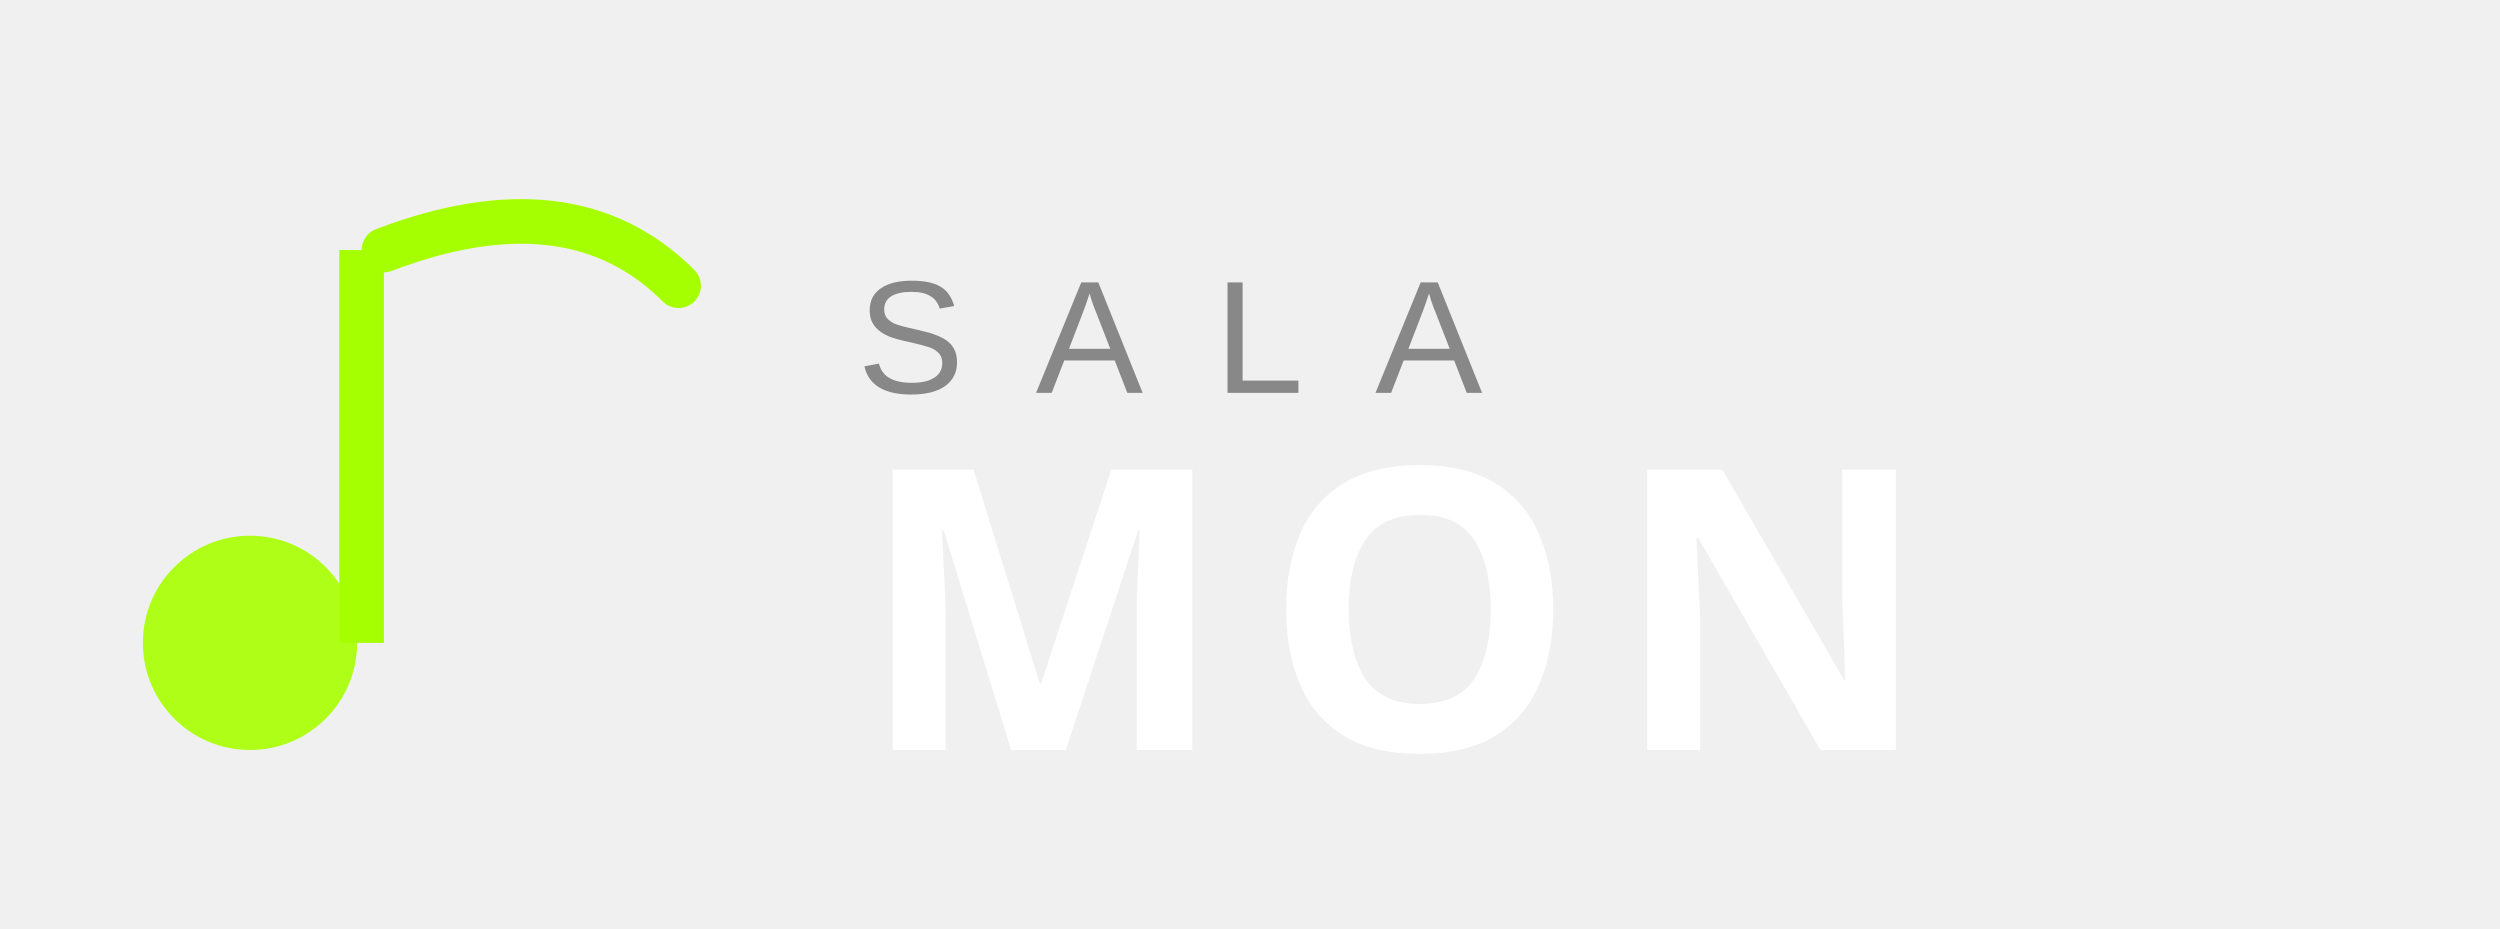
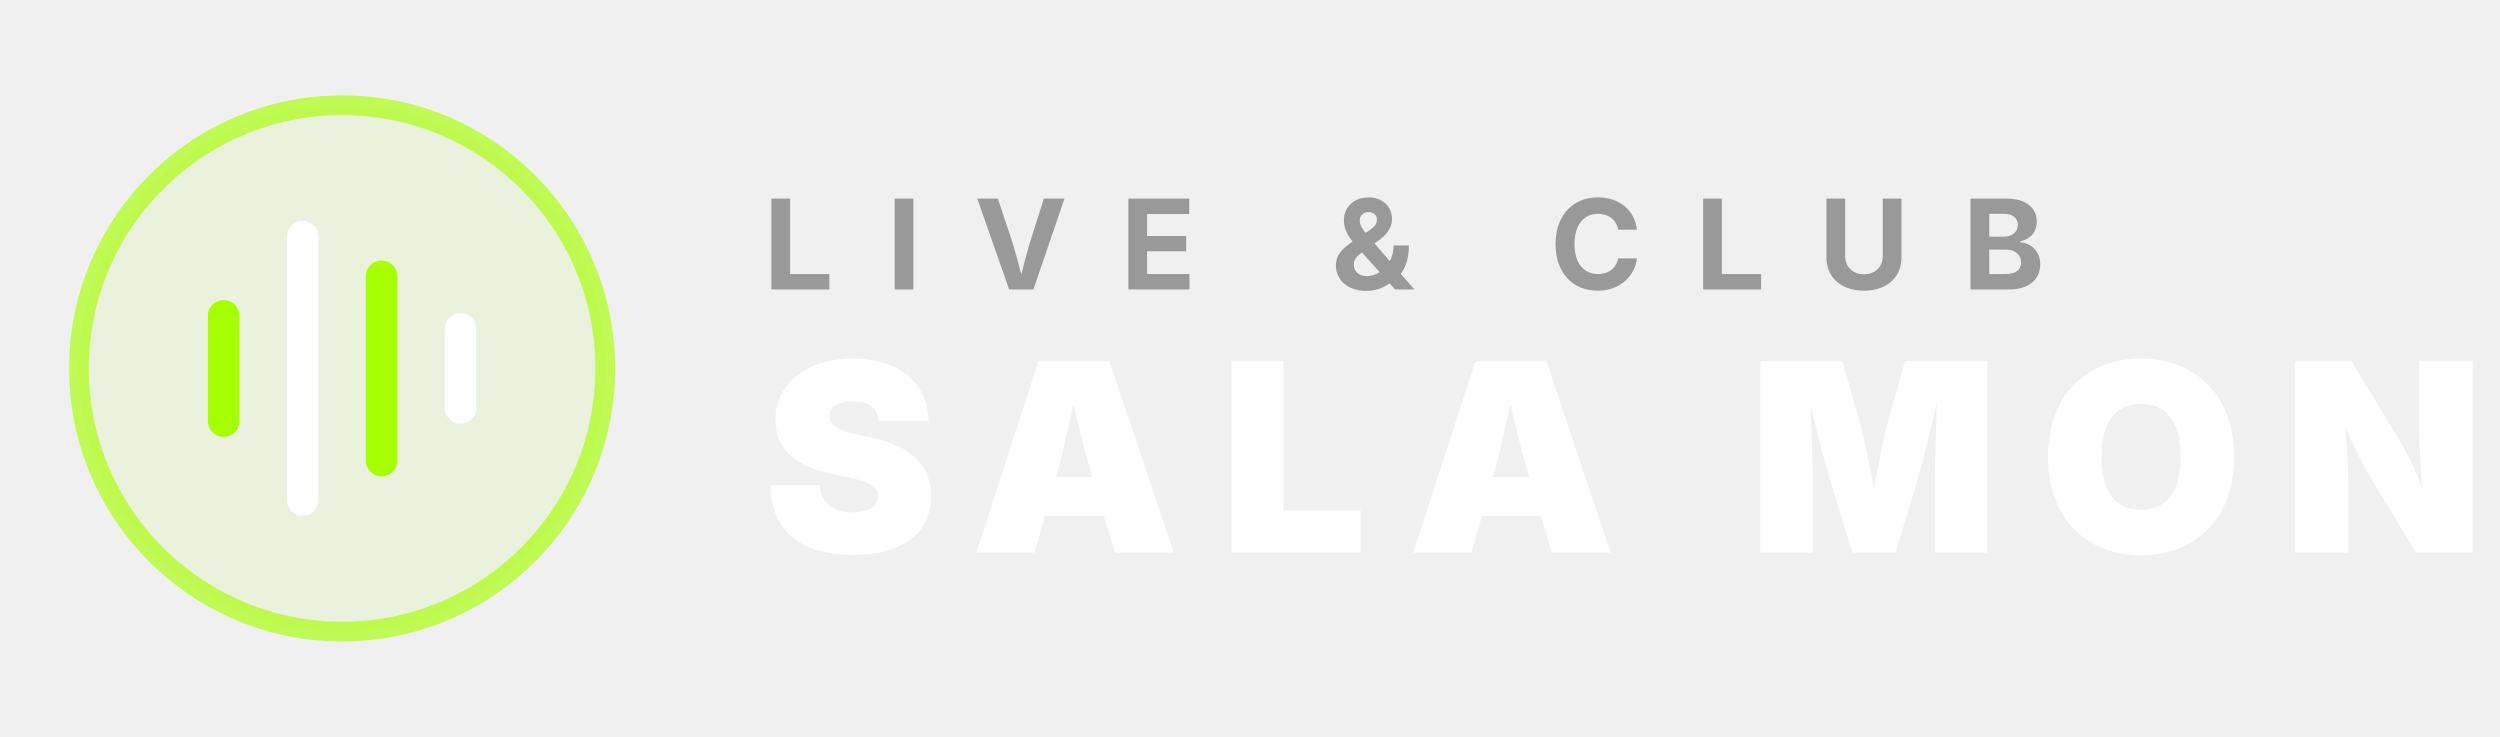
- <svg xmlns="http://www.w3.org/2000/svg" viewBox="0 0 140 52" fill="none">
-   <circle cx="14" cy="36" r="6" fill="#A6FF00" opacity="0.9" />
-   <rect x="19" y="14" width="2.5" height="22" fill="#A6FF00" />
-   <path d="M21.5 14 Q32 10 38 16" stroke="#A6FF00" stroke-width="2.5" stroke-linecap="round" fill="none" />
-   <text x="48" y="22" font-family="Arial, sans-serif" font-weight="400" font-size="9" fill="#888888" letter-spacing="4">SALA</text>
-   <text x="48" y="42" font-family="Arial Black, sans-serif" font-weight="900" font-size="22" fill="#FFFFFF" letter-spacing="2">MON</text>
+ <svg xmlns="http://www.w3.org/2000/svg" viewBox="0 0 190 56" fill="none">
+   <rect x="6" y="8" width="40" height="40" rx="20" fill="#A6FF00" fill-opacity="0.08" stroke="#A6FF00" stroke-width="1.5" stroke-opacity="0.65" />
+   <line x1="17" y1="24" x2="17" y2="32" stroke="#A6FF00" stroke-width="2.4" stroke-linecap="round" />
+   <line x1="23" y1="18" x2="23" y2="38" stroke="#FFFFFF" stroke-width="2.4" stroke-linecap="round" />
+   <line x1="29" y1="21" x2="29" y2="35" stroke="#A6FF00" stroke-width="2.4" stroke-linecap="round" />
+   <line x1="35" y1="25" x2="35" y2="31" stroke="#FFFFFF" stroke-width="2.4" stroke-linecap="round" />
+   <text x="58" y="22" font-family="system-ui, -apple-system, sans-serif" font-weight="700" font-size="9.5" fill="#999999" letter-spacing="4">LIVE &amp; CLUB</text>
+   <text x="58" y="42" font-family="system-ui, -apple-system, sans-serif" font-weight="900" font-size="20" fill="#FFFFFF" letter-spacing="3">SALA MON</text>
</svg>
